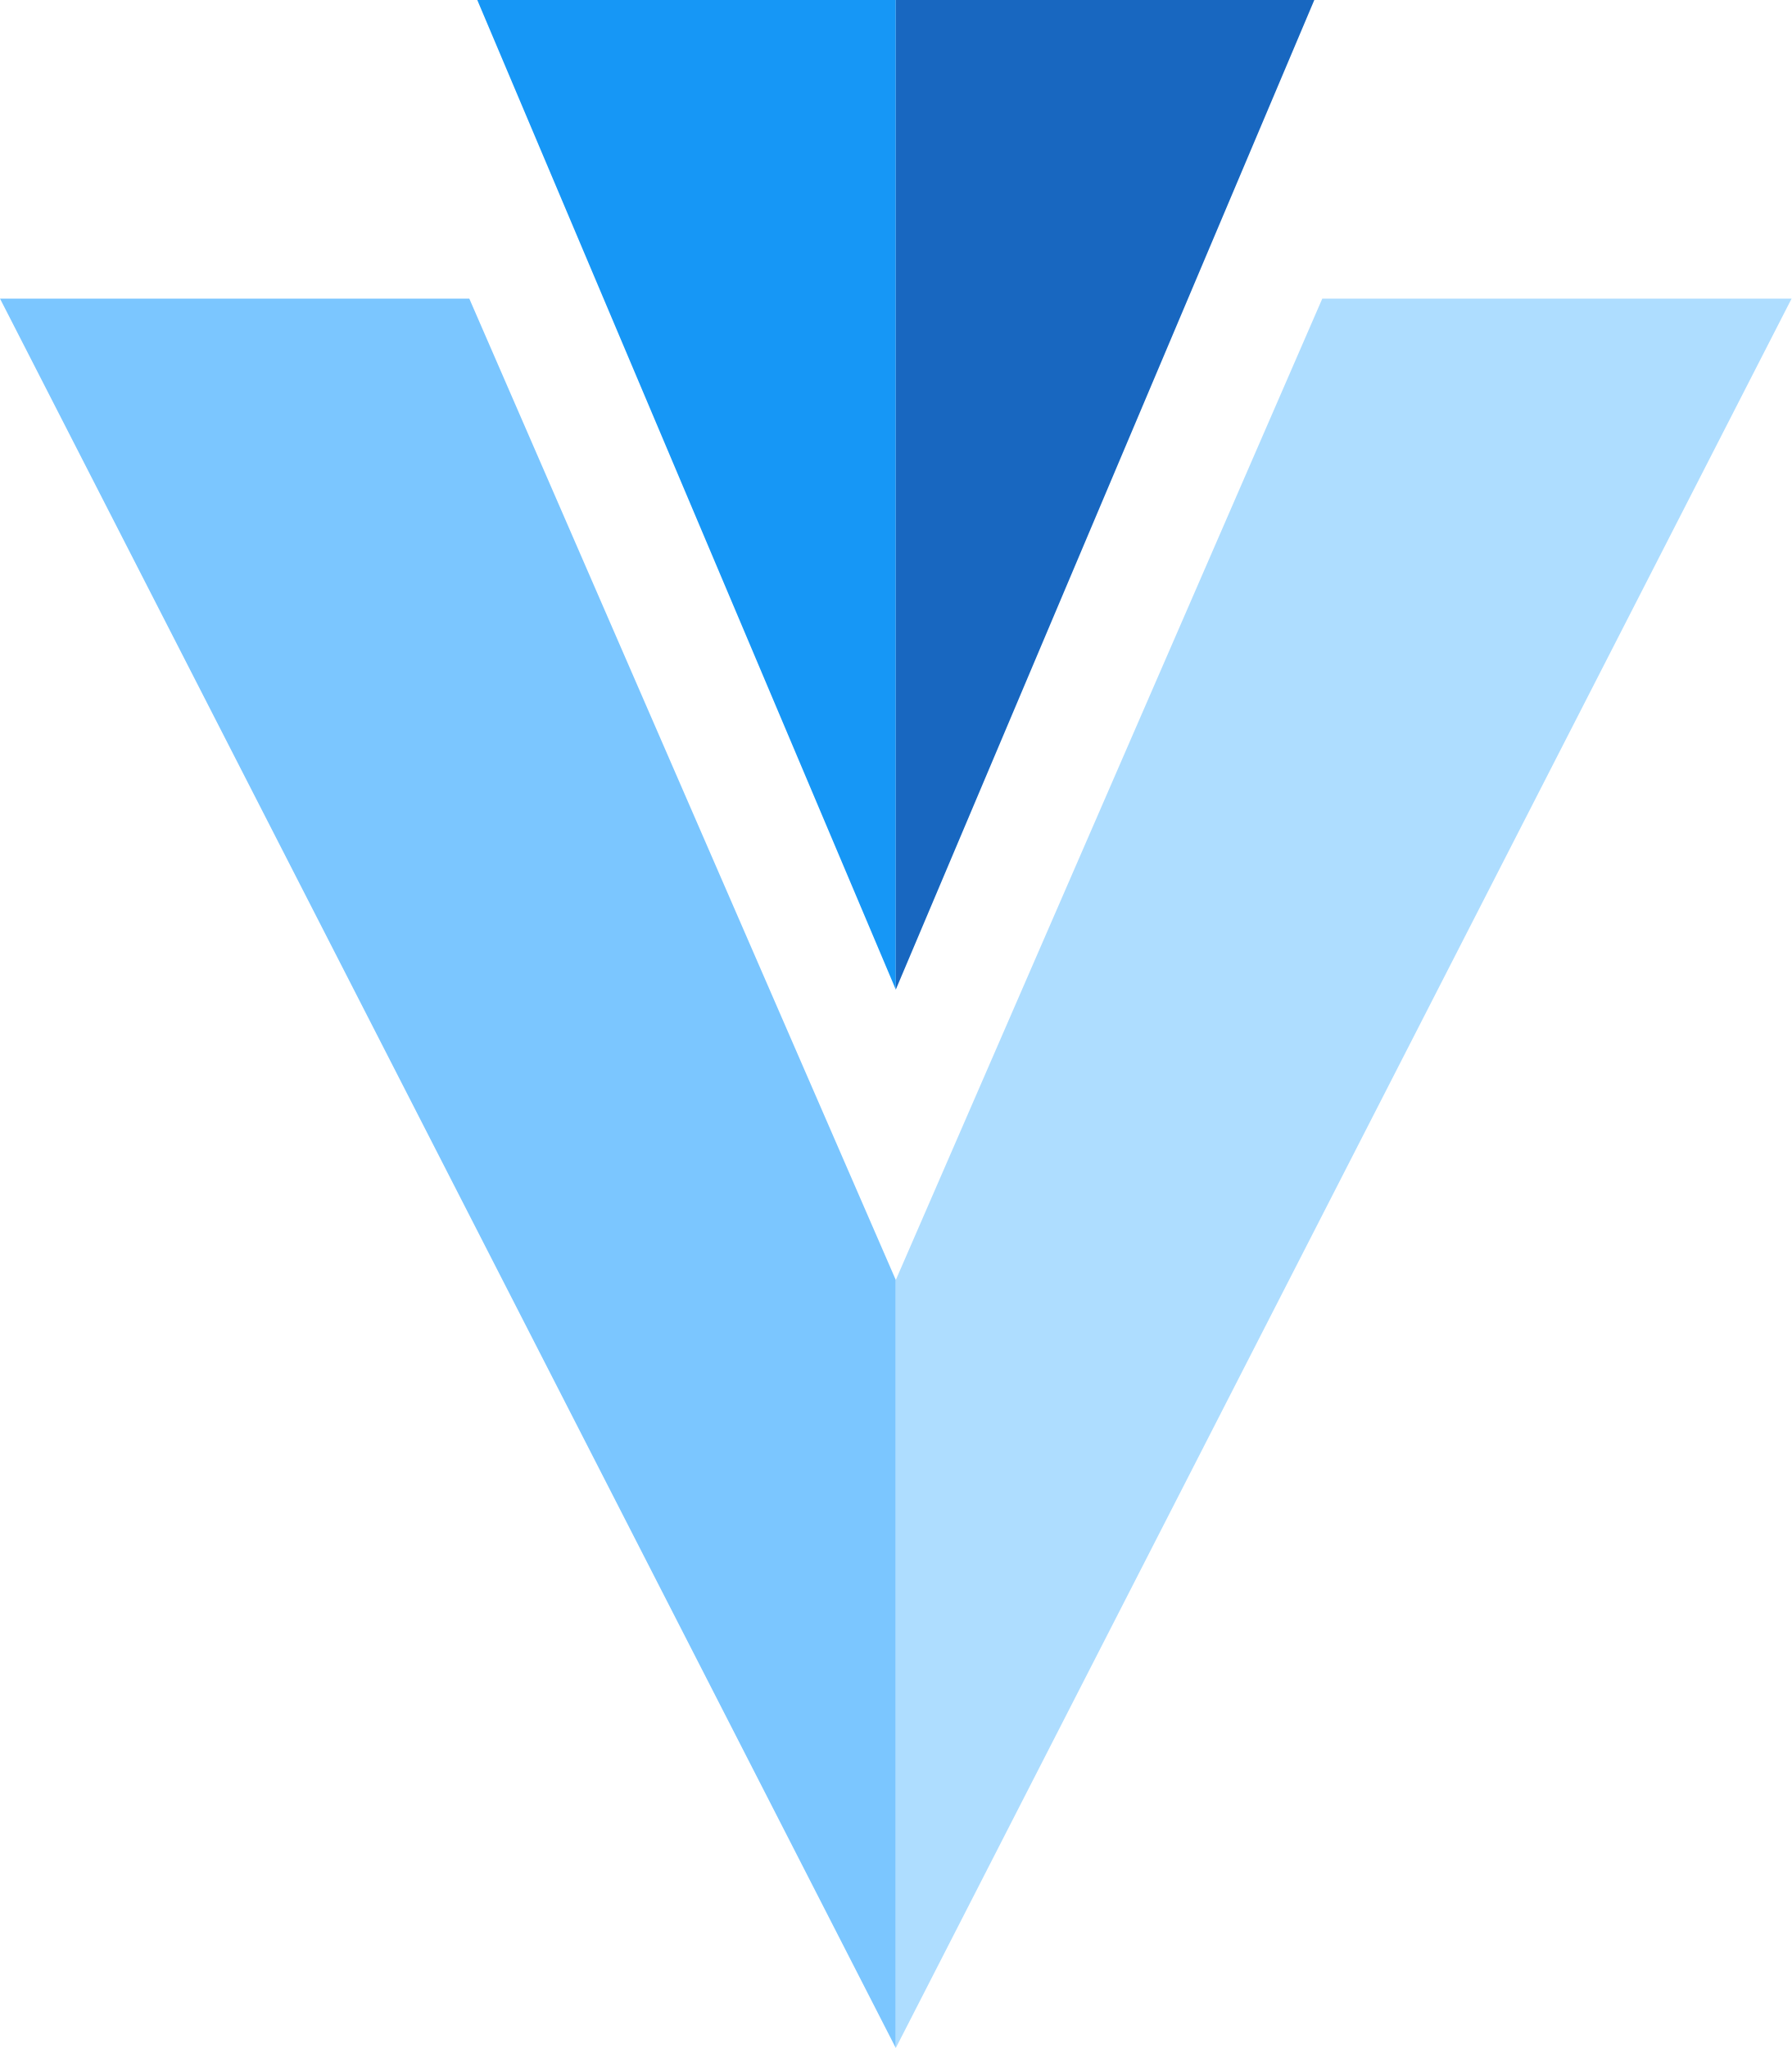
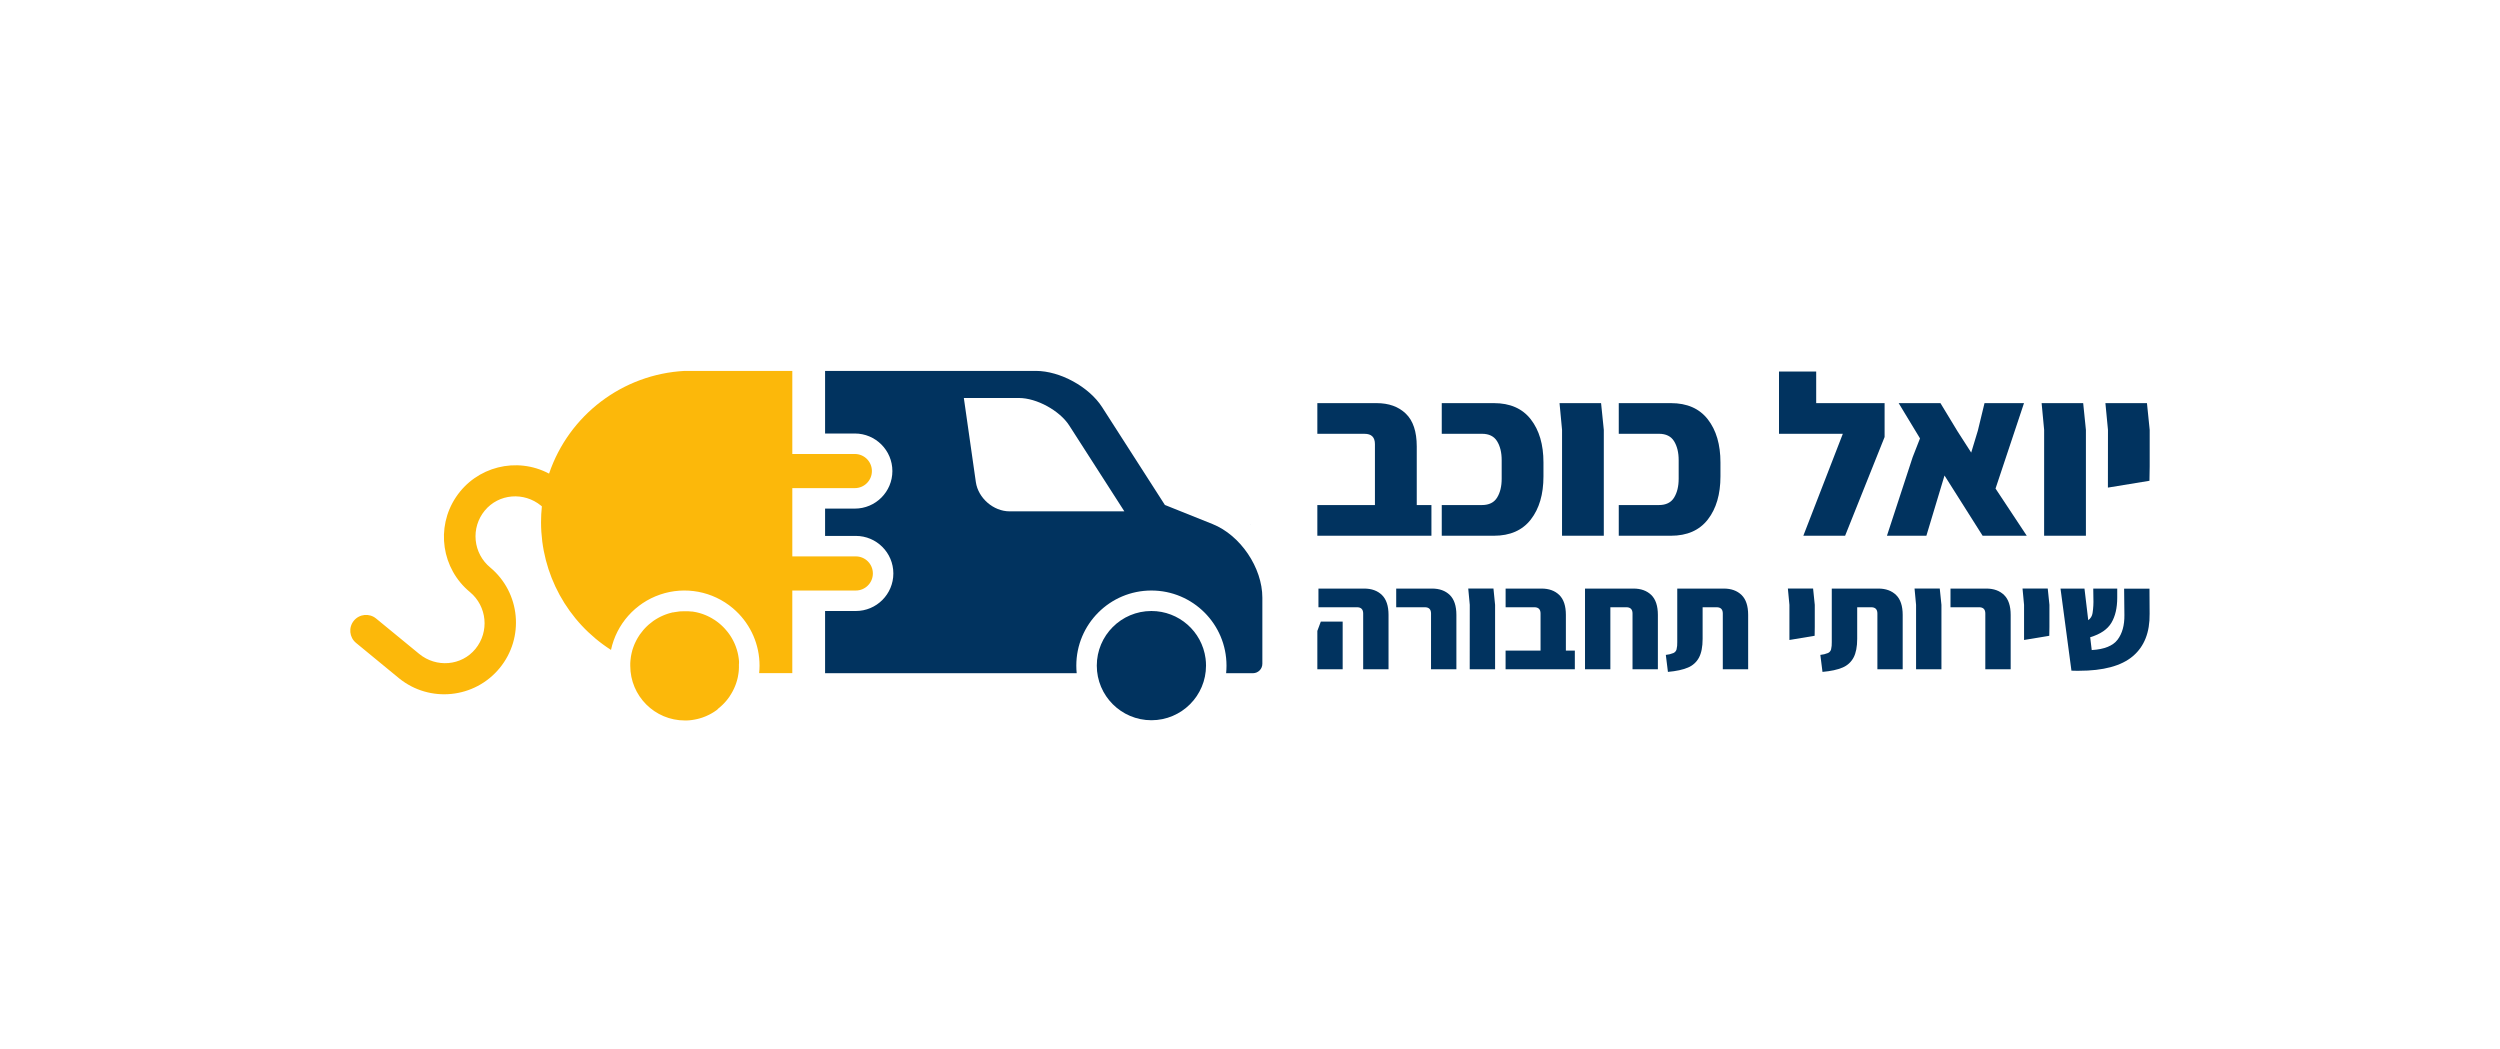
- <svg xmlns="http://www.w3.org/2000/svg" id="Layer_1" data-name="Layer 1" viewBox="0 0 87.5 100">
+ <svg xmlns="http://www.w3.org/2000/svg" id="Layer_2" data-name="Layer 2" viewBox="0 0 1831 768">
  <defs>
-     <style>.cls-1{fill:#1697f6;}.cls-2{fill:#7bc6ff;}.cls-3{fill:#1867c0;}.cls-4{fill:#aeddff;}</style>
+     <style>.cls-1{fill:#01335f;}.cls-2{fill:#fcb80a;}</style>
  </defs>
-   <polyline class="cls-1" points="43.75 0 23.31 0 43.75 48.32" />
-   <polygon class="cls-2" points="43.75 62.5 43.75 100 0 14.58 22.92 14.58 43.75 62.5" />
-   <polyline class="cls-3" points="43.75 0 64.19 0 43.75 48.32" />
-   <polygon class="cls-4" points="64.58 14.58 87.5 14.58 43.75 100 43.75 62.5 64.58 14.58" />
+   <path class="cls-1" d="M915.89,384a.25.25,0,0,0,0,.08l-.8-.08Z" />
+   <path class="cls-1" d="M843.29,447.5a40,40,0,1,0,40,40,41,41,0,0,0-.34-5.23A40,40,0,0,0,843.29,447.5Z" />
+   <path class="cls-2" d="M541.26,485.92v-.07a.91.91,0,0,0,0-.17c0-.21,0-.42,0-.62s0-.46,0-.69,0-.64-.09-1-.1-.89-.16-1.34-.1-.73-.17-1.1c0-.18,0-.36-.09-.55s-.12-.65-.18-1-.17-.81-.27-1.21-.13-.53-.2-.8-.15-.59-.24-.88-.18-.63-.28-.94c-.21-.67-.43-1.34-.68-2-.09-.26-.19-.51-.3-.77s-.23-.6-.36-.9-.26-.6-.4-.9-.27-.59-.41-.88-.28-.58-.43-.87c-.25-.49-.52-1-.79-1.46s-.49-.85-.74-1.26c-.1-.17-.2-.33-.31-.49-.24-.39-.49-.76-.75-1.14s-.64-.92-1-1.37c-.18-.25-.37-.49-.56-.73-.6-.77-1.23-1.51-1.89-2.23-.21-.24-.43-.47-.65-.7s-.53-.55-.8-.82-.83-.8-1.26-1.19l-.72-.64c-.24-.21-.48-.42-.73-.62l-.45-.36-.45-.36c-.31-.24-.62-.48-.93-.7s-.62-.46-.94-.67-.7-.48-1.06-.71l-.06,0-1-.63c-.34-.21-.69-.41-1-.6s-.92-.51-1.39-.74-.86-.43-1.3-.63l-.34-.16c-.2-.1-.41-.18-.62-.27l-.62-.26c-.48-.2-1-.39-1.47-.58h0l-.15-.06c-.2-.08-.41-.15-.61-.21l-.14-.05,0,0-.91-.29-.94-.28-.93-.25-.71-.18-.87-.2c-.63-.13-1.27-.25-1.91-.35-.3-.06-.6-.1-.9-.14l-.17,0h-.07l-.33,0-.73-.08-.17,0c-.45-.05-.92-.09-1.38-.12-.16,0-.33,0-.5,0l-.5,0h-.31l-.73,0h-.74l-1.26,0c-.4,0-.8,0-1.19.06l-.67,0c-.32,0-.65.05-1,.09-1.21.12-2.41.3-3.58.53l-.68.13-.19,0-.15,0-.78.18-1.22.32-1.2.35-.62.2c-.49.15-1,.32-1.43.5l-.72.28-1.07.44c-.54.23-1.08.47-1.61.73l-.87.43c-.29.14-.57.29-.85.45l-1.18.67-.15.09c-.39.23-.78.46-1.16.71s-.53.33-.78.51a.1.1,0,0,0,0,0c-.25.16-.49.33-.73.5a35.62,35.62,0,0,0-3.06,2.41c-.25.21-.49.42-.72.64-.39.34-.76.7-1.13,1.07s-.54.53-.8.81-.52.55-.78.83l-.64.72a38.56,38.56,0,0,0-2.5,3.19l-.06.08c-.22.32-.44.64-.65,1s-.46.71-.68,1.07l-.57.95-.47.85-.36.68q-.5.94-.93,1.92c-.09.19-.17.38-.25.57s-.13.31-.2.47-.13.3-.19.46q-.35.82-.63,1.68c-.15.39-.28.78-.4,1.18s-.24.76-.35,1.15c0,.05,0,.1,0,.15-.08.27-.15.54-.22.81l-.24,1c-.09.42-.18.83-.26,1.25-.05.23-.09.47-.13.7s-.1.56-.14.84l0,.15c-.11.74-.2,1.48-.27,2.23,0,.32-.06.64-.08,1s0,.64-.06,1c0,.64,0,1.29,0,1.94a40,40,0,0,0,40,40c.5,0,1,0,1.49,0H503c.46,0,.91,0,1.36-.08h.13l.85-.08h0c.5,0,1-.11,1.49-.18l1.5-.24.63-.12.51-.1,1-.21.81-.2,1-.26c.66-.18,1.32-.39,2-.61s1.17-.42,1.74-.65l.95-.38c.59-.25,1.16-.51,1.73-.79.31-.14.62-.3.92-.45.52-.27,1-.55,1.55-.84.32-.18.64-.37.95-.57s.53-.32.79-.49c.55-.35,1.08-.71,1.6-1.08q.39-.27.78-.57L526,519l.75-.61c.25-.2.49-.4.73-.62l.72-.64c.24-.2.47-.42.7-.65s.46-.44.69-.67.46-.45.67-.69.44-.46.65-.7l.64-.72c.22-.24.43-.49.62-.73s.32-.39.47-.58q.68-.84,1.29-1.71l.48-.69,0-.06c.33-.48.64-1,.94-1.46q.24-.37.45-.75c.22-.37.44-.75.64-1.13s.3-.57.45-.85c.29-.56.56-1.12.82-1.7,0-.08.07-.15.1-.23.12-.27.24-.54.35-.81s.23-.54.33-.81.24-.6.35-.91l.26-.72c.07-.22.15-.45.22-.68s.23-.71.33-1.07.17-.57.24-.86.16-.57.23-.87.14-.58.2-.87l.09-.41c0-.13.06-.27.08-.4a.19.19,0,0,0,0-.07c.11-.59.22-1.2.31-1.8.06-.39.11-.79.16-1.19,0-.24.06-.48.08-.72s.07-.67.09-1a3.71,3.71,0,0,0,0-.47c0-.36,0-.72.06-1.09s0-1,0-1.52,0-.83,0-1.24C541.27,486.14,541.26,486,541.26,485.92Z" />
+   <path class="cls-2" d="M639.29,420a12.5,12.5,0,0,0-12.5-12.5h-46.5v-50h45.79a12.5,12.5,0,0,0,0-25H580.29V271.65H501.42a111.11,111.11,0,0,0-99.29,75.23,52.43,52.43,0,0,0-57.91,86.78,29.7,29.7,0,0,1,4,41.59C338,487.75,319.51,489.18,307,478.9L275.45,453a11.56,11.56,0,0,0-14.69,17.86l31.55,25.95a52.55,52.55,0,0,0,66.77-81.16A29.56,29.56,0,0,1,355,374c10.28-12.5,28.76-13.93,41.26-3.65l.6.5a112.18,112.18,0,0,0-.6,11.65A111,111,0,0,0,447.49,476a55,55,0,0,1,89.28-30.52c.76.63,1.5,1.3,2.23,2a54.86,54.86,0,0,1,17.29,40A52.61,52.61,0,0,1,556,493h24.28V432.5h46.5A12.5,12.5,0,0,0,639.29,420Z" />
+   <path class="cls-1" d="M888.09,383.83l-34.93-14-46-71.68c-9.55-14.86-30.82-26.5-48.48-26.5H604.29V317.5h21.79a27.5,27.5,0,0,1,0,55H604.29v20h22.5a27.5,27.5,0,0,1,0,55h-22.5v45.56H788.57a53.76,53.76,0,0,1-.28-5.56,55,55,0,0,1,110,0,53.76,53.76,0,0,1-.28,5.56h19.63a6.92,6.92,0,0,0,6.91-6.92V437.73C924.55,415.77,908.49,392,888.09,383.83ZM739.4,374.51c-11.81,0-23-9.72-24.69-21.43l-8.79-61.59h40.34c13,0,29.85,9.24,36.86,20.15l40.36,62.87Z" />
+   <path class="cls-1" d="M1048.38,369.9v22.48H964.82V369.9H1007V325.28q0-7.56-7.57-7.55H964.82V295.25h43.38q13.44,0,21.43,7.71t8,24V369.9Z" />
+   <path class="cls-1" d="M1055.94,369.9h29.43q7.73,0,11.1-5.45t3.36-13.84V337q0-8.38-3.36-13.84t-11.1-5.45h-29.43V295.25h38.17q17.82,0,27.07,11.91t9.25,31.54v10.23q0,19.63-9.25,31.54t-27.07,11.91h-38.17Z" />
+   <path class="cls-1" d="M1144.05,314.87l-1.85-19.62h30.43l2,19.62v77.51h-30.6Z" />
+   <path class="cls-1" d="M1185.58,369.9H1215q7.74,0,11.1-5.45t3.36-13.84V337q0-8.38-3.36-13.84t-11.1-5.45h-29.42V295.25h38.17q17.82,0,27.07,11.91t9.24,31.54v10.23q0,19.63-9.24,31.54t-27.07,11.91h-38.17Z" />
+   <path class="cls-1" d="M1380.28,295.25v24.82l-28.92,72.31h-30.6l28.92-74.65h-46.74V272.1h27.24v23.15Z" />
+   <path class="cls-1" d="M1452.07,392.38l-27.91-44.12-13.28,44.12H1382l18.83-57.54,5.38-13.76-15.63-25.83h30.6l12.61,20.8,9.92,15.43,4.87-16.1,4.88-20.13h28.92l-20.85,62.57,22.87,34.56Z" />
+   <path class="cls-1" d="M1497.13,314.87l-1.85-19.62h30.44l2,19.62v77.51h-30.61Z" />
+   <path class="cls-1" d="M1543.88,314.87,1542,295.25h30.43l2,19.62v26.68l-.17,10.57-30.43,5Z" />
+   <path class="cls-1" d="M964.82,462.09l2.55-6.84h16v34.91H964.82Zm33.57-12.75q0-4.6-4.59-4.6H965.63V431.07h33.48q8.16,0,13,4.69t4.85,14.6v39.8H998.39Z" />
+   <path class="cls-1" d="M1048.09,449.34q0-4.6-4.59-4.6h-20.92V431.07h26.23q8.16,0,13,4.69t4.85,14.6v39.8h-18.58Z" />
+   <path class="cls-1" d="M1076.46,443l-1.12-11.94h18.47L1095,443v47.15h-18.58Z" />
+   <path class="cls-1" d="M1153.41,476.48v13.68h-50.72V476.48h25.61V449.34q0-4.6-4.59-4.6h-21V431.07H1129q8.16,0,13,4.69t4.85,14.6v26.12Z" />
+   <path class="cls-1" d="M1209.38,435.76q4.84,4.69,4.85,14.6v39.8h-18.57V449.34q0-4.6-4.59-4.6h-11.64v45.42h-18.57V431.07h35.51Q1204.53,431.07,1209.38,435.76Z" />
+   <path class="cls-1" d="M1220.05,479.65a19.31,19.31,0,0,0,5.61-1.38,4.14,4.14,0,0,0,2.24-2.6,19.84,19.84,0,0,0,.52-5.31V431.07h34.08q8.16,0,13,4.69t4.85,14.6v39.8h-18.57V449.34q0-4.6-4.6-4.6H1247v23.17q0,8.67-2.65,13.67a16,16,0,0,1-8.12,7.35q-5.46,2.35-14.64,3.17Z" />
+   <path class="cls-1" d="M1310.57,443l-1.13-11.94h18.47l1.23,11.94v16.22l-.1,6.43-18.47,3.07Z" />
+   <path class="cls-1" d="M1333.22,479.65a19.3,19.3,0,0,0,5.62-1.38,4.17,4.17,0,0,0,2.24-2.6,20.36,20.36,0,0,0,.51-5.31V431.07h34.09q8.16,0,13,4.69t4.85,14.6v39.8H1375V449.34q0-4.6-4.59-4.6h-10.2v23.17q0,8.67-2.66,13.67a16,16,0,0,1-8.11,7.35q-5.46,2.35-14.65,3.17Z" />
+   <path class="cls-1" d="M1403.33,443l-1.12-11.94h18.47l1.23,11.94v47.15h-18.58Z" />
+   <path class="cls-1" d="M1454.05,449.34q0-4.6-4.59-4.6h-20.92V431.07h26.23q8.16,0,13,4.69t4.85,14.6v39.8h-18.58Z" />
+   <path class="cls-1" d="M1482.42,443l-1.12-11.94h18.47L1501,443v16.22l-.11,6.43-18.47,3.07Z" />
+   <path class="cls-1" d="M1562.08,480.61q-12.61,10.68-39.55,10.67c-2.38,0-4.18,0-5.41-.1l-8-60.11h17.55l2.76,23.16a7.69,7.69,0,0,0,3.16-5.2,56.27,56.27,0,0,0,.61-10.92l-.1-7h17.56v6.63q0,11.24-4.29,18.42t-15.51,10.56l1.12,9.39q13.79-.81,18.93-7.6t5-18l-.2-19.39h18.57l.1,18.37Q1574.68,469.95,1562.08,480.61Z" />
</svg>
